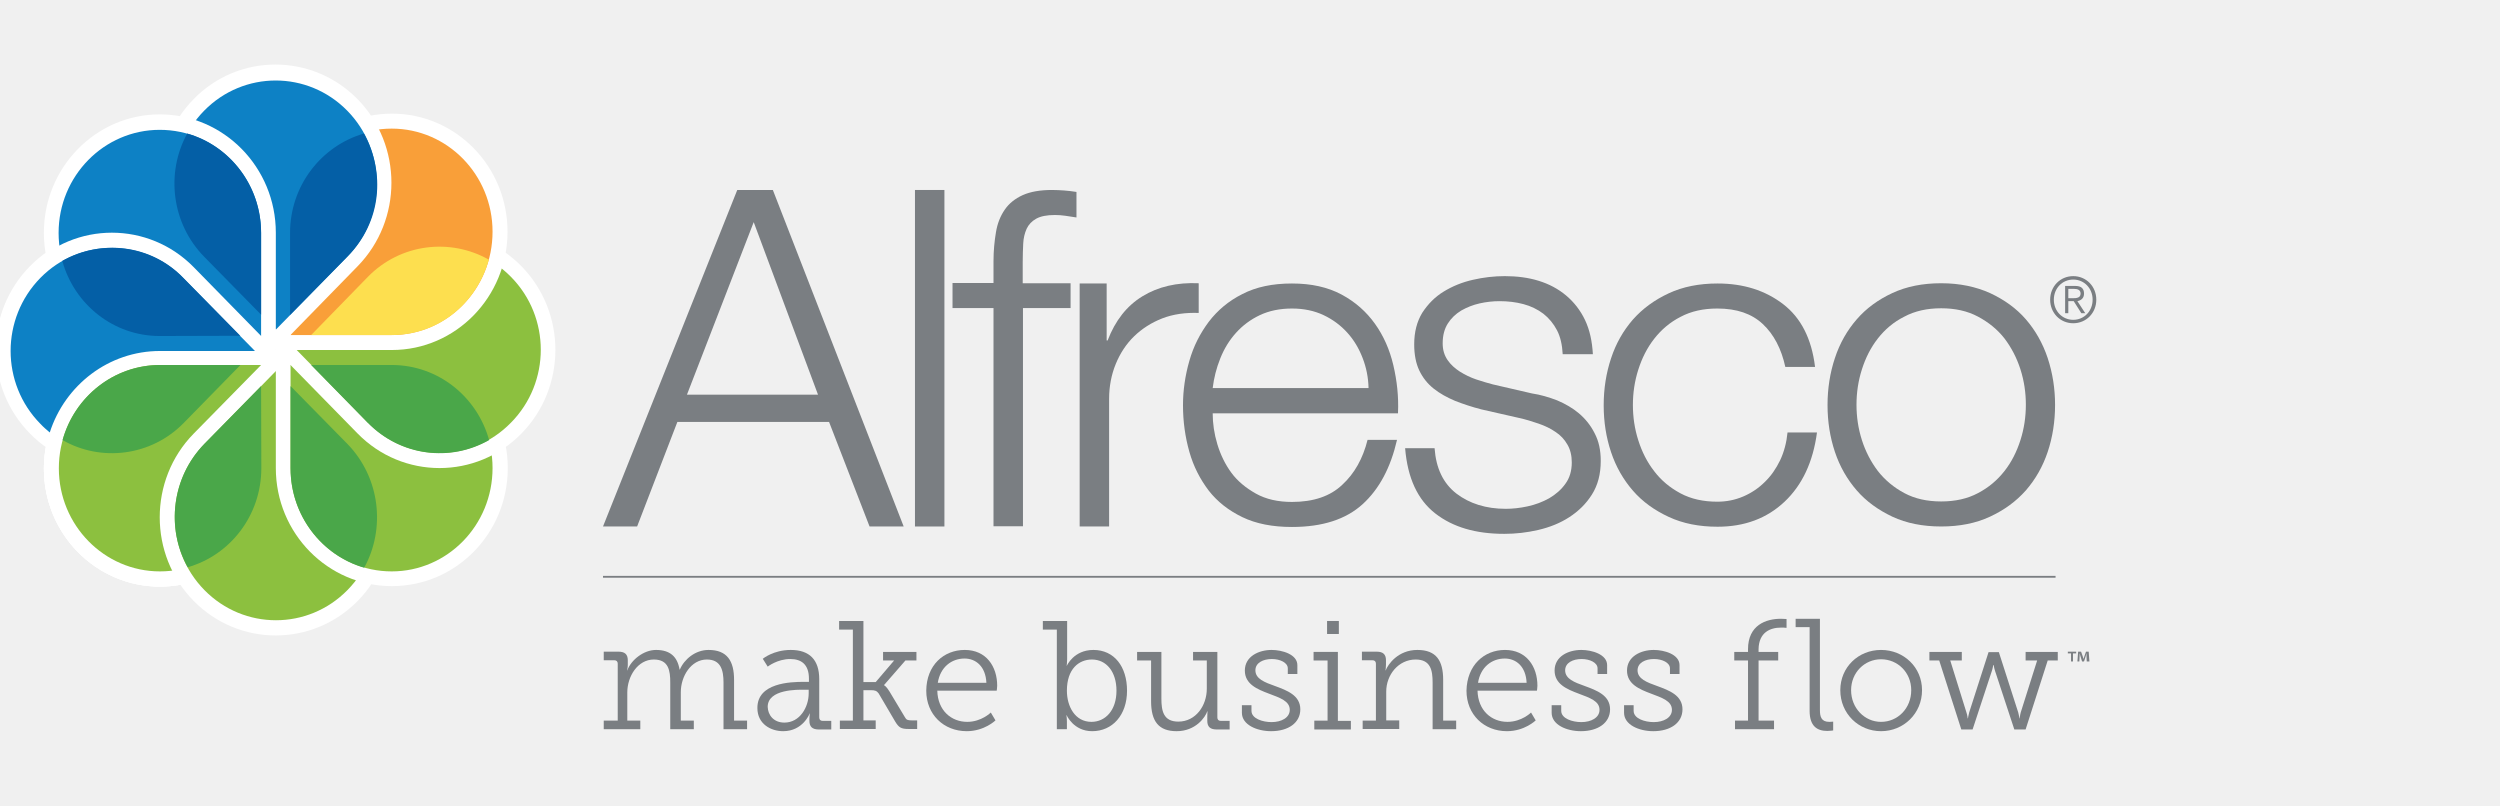
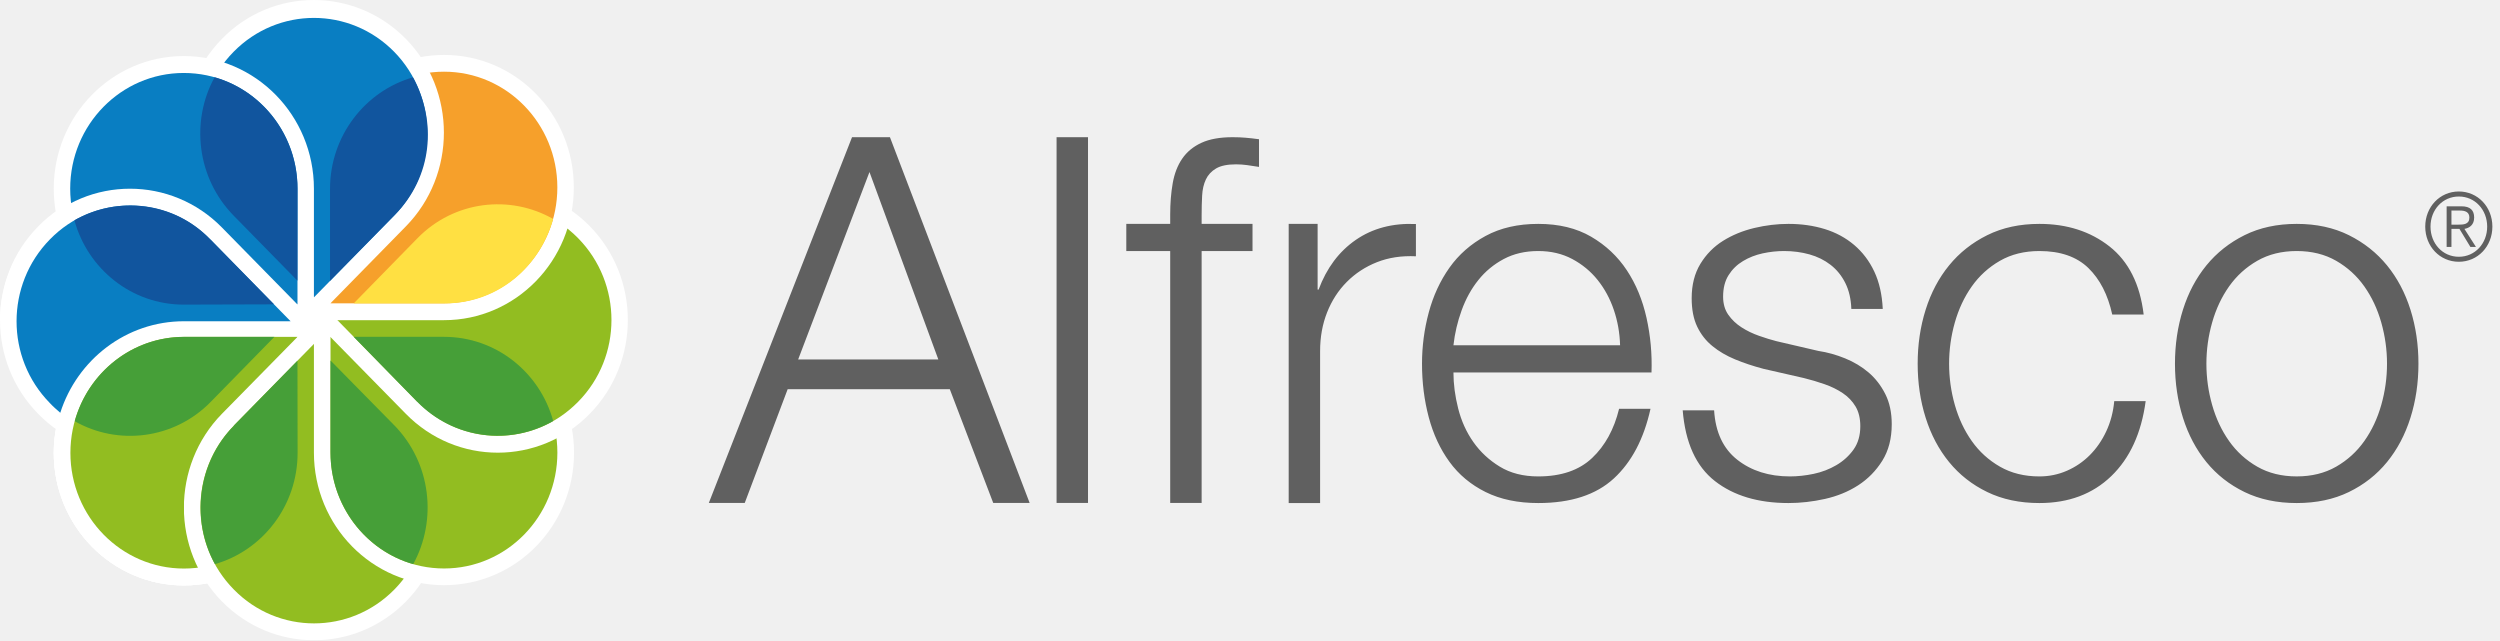
- <svg xmlns="http://www.w3.org/2000/svg" version="1.1" id="Layer_1" x="0px" y="0px" viewBox="80 0 912.8 328.2" style="enable-background:new 0 0 912.8 328.2;" xml:space="preserve" width="180" height="58">
-   <style type="text/css">
- 	.st0{fill:#7A7E82;}
- 	.st1{fill:#FFFFFF;}
- 	.st2{fill:#8CC03F;}
- 	.st3{fill:#F99F39;}
- 	.st4{fill:#0D81C5;}
- 	.st5{fill:#045FA6;}
- 	.st6{fill:#FDDF4F;}
- 	.st7{fill:#4AA749;}
- 	.st8{fill:none;stroke:#7A7E82;stroke-width:0.75;stroke-miterlimit:10;}
- </style>
-   <g>
-     <g>
-       <g>
-         <path class="st0" d="M273.5,293.6h5.3v-23.2c0-0.9-0.5-1.4-1.4-1.4h-4.3v-3.5h6c2.6,0,3.8,1.1,3.8,3.5v1.8c0,1.3-0.3,2.3-0.3,2.3     h0.1c1.6-4.3,6.7-8.3,11.7-8.3c5.7,0,8.7,2.7,9.6,8h0.1c1.8-4.2,6.3-8,11.7-8c7.6,0,10.4,4.5,10.4,12.2v16.6h5.3v3.5h-9.6v-19     c0-5.1-1.1-9.4-6.8-9.4c-6.4,0-10.6,6.8-10.6,13.3v11.6h5.3v3.5h-9.6v-19c0-4.8-0.6-9.4-6.7-9.4c-6.5,0-10.8,6.8-10.8,13.4v11.5     h5.3v3.5h-14.9V293.6z" />
-         <path class="st0" d="M354.6,277.8h2.1v-1.3c0-5.9-3.2-8-7.6-8c-5.3,0-9.2,3.1-9.2,3.1l-2-3.2c0,0,4.3-3.6,11.4-3.6     c7.7,0,11.6,4.1,11.6,11.9v15.6c0,0.9,0.5,1.4,1.4,1.4h3.5v3.5h-5.1c-2.7,0-3.8-1.2-3.8-3.5v-0.6c0-1.5,0.2-2.4,0.2-2.4h-0.1     c0,0-2.7,7.2-10.8,7.2c-5.1,0-10.5-3-10.5-9.4C335.6,278.2,349.2,277.8,354.6,277.8z M346.7,294.4c6.3,0,9.9-6.3,9.9-11.9V281     h-1.8c-2.6,0-14.9-0.3-14.9,7C340,291.3,342.3,294.4,346.7,294.4z" />
-         <path class="st0" d="M369.3,293.6h5.3v-37.1H369V253h9.9v24.9h5l7.5-8.8h-4.5v-3.5h13.6v3.5H396l-8.7,10v0.1     c0.1,0,0.9,0.4,2.2,2.5l6.3,10.5c0.6,1.1,1.1,1.3,2.9,1.3h2.1v3.5h-3.5c-3.1,0-4-0.6-5.5-3.1l-6.7-11.4c-0.8-1.1-1.6-1.3-3.1-1.3     h-3.1v12.3h5v3.5h-14.6V293.6z" />
-         <path class="st0" d="M420.2,264.8c8.7,0,13.2,6.7,13.2,14.6c0,0.8-0.2,2-0.2,2H409c0.2,8.1,5.7,12.7,12.2,12.7     c5.8,0,9.6-3.8,9.6-3.8l1.9,3.2c0,0-4.5,4.4-11.7,4.4c-9.4,0-16.5-6.8-16.5-16.5C404.6,271,411.6,264.8,420.2,264.8z M429,278.2     c-0.3-6.7-4.3-9.9-8.9-9.9c-5.3,0-9.9,3.5-10.9,9.9H429z" />
-         <path class="st0" d="M457.7,256.5H452V253h9.9v15.6c0,1.5-0.2,2.6-0.2,2.6h0.1c0,0,2.8-6.4,10.8-6.4c8.5,0,13.7,6.8,13.7,16.6     c0,10-6,16.5-14.2,16.5c-7.6,0-10.4-6.5-10.4-6.5h-0.1c0,0,0.2,1.1,0.2,2.6v3.1h-4.1V256.5z M471.8,294.1     c5.6,0,10.2-4.6,10.2-12.7c0-7.7-4.1-12.7-10-12.7c-5.3,0-10.2,3.8-10.2,12.7C461.8,287.8,465.1,294.1,471.8,294.1z" />
-         <path class="st0" d="M496.1,269.1h-5.7v-3.5h9.9v19c0,5,0.8,9.4,6.9,9.4c7.1,0,11.6-6.5,11.6-13.4v-11.5h-5.6v-3.5h9.9v26.7     c0,0.9,0.5,1.4,1.4,1.4h3.6v3.5h-5.3c-2.6,0-3.8-1.1-3.8-3.5v-1.6c0-1.3,0.1-2.3,0.1-2.3H519c-0.8,2.4-4.7,8.1-12.5,8.1     c-7.3,0-10.4-4-10.4-12.2V269.1z" />
-         <path class="st0" d="M533.1,287.3h3.9v2.3c0,3.2,4.6,4.6,8.2,4.6c4,0,7.4-1.8,7.4-5c0-3.6-4-4.9-8.5-6.6     c-4.8-1.8-9.8-3.9-9.8-9.4c0-5.8,5.7-8.4,10.9-8.4c4.3,0,10.5,1.8,10.5,6.2v3.6h-3.9v-2.3c0-2.3-3.1-3.8-6.5-3.8     c-3.5,0-6.7,1.5-6.7,4.6c0,3.5,3.8,4.9,8,6.4c4.9,1.8,10.3,3.8,10.3,9.5c0,5.5-4.9,8.9-11.9,8.9c-5.8,0-11.9-2.6-11.9-7.5V287.3z     " />
-         <path class="st0" d="M562.7,293.6h5.3v-24.5h-5.7v-3.5h9.9v28.1h5.3v3.5h-14.9V293.6z M567.8,253h4.8v5.3h-4.8V253z" />
-         <path class="st0" d="M582.4,293.6h5.3v-23.2c0-0.9-0.5-1.4-1.4-1.4h-4.3v-3.5h6c2.6,0,3.8,1.1,3.8,3.5v1.8c0,1.3-0.2,2.3-0.2,2.3     h0.1c0.9-2.4,5-8.3,12.9-8.3c7.8,0,10.5,4.5,10.5,12.2v16.6h5.3v3.5h-9.6v-19c0-5-0.8-9.4-6.9-9.4c-7,0-12,6.2-12,13.1v11.7h5.3     v3.5h-14.9V293.6z" />
-         <path class="st0" d="M640.3,264.8c8.7,0,13.2,6.7,13.2,14.6c0,0.8-0.2,2-0.2,2h-24.2c0.2,8.1,5.7,12.7,12.2,12.7     c5.8,0,9.6-3.8,9.6-3.8l1.9,3.2c0,0-4.5,4.4-11.7,4.4c-9.4,0-16.5-6.8-16.5-16.5C624.8,271,631.8,264.8,640.3,264.8z      M649.1,278.2c-0.3-6.7-4.3-9.9-8.9-9.9c-5.3,0-9.9,3.5-10.9,9.9H649.1z" />
-         <path class="st0" d="M659.3,287.3h3.9v2.3c0,3.2,4.6,4.6,8.2,4.6c4,0,7.4-1.8,7.4-5c0-3.6-4-4.9-8.5-6.6     c-4.8-1.8-9.8-3.9-9.8-9.4c0-5.8,5.6-8.4,10.9-8.4c4.3,0,10.5,1.8,10.5,6.2v3.6H678v-2.3c0-2.3-3.1-3.8-6.5-3.8     c-3.5,0-6.7,1.5-6.7,4.6c0,3.5,3.8,4.9,8,6.4c4.9,1.8,10.3,3.8,10.3,9.5c0,5.5-4.9,8.9-11.9,8.9c-5.8,0-11.9-2.6-11.9-7.5V287.3z     " />
-         <path class="st0" d="M688.8,287.3h3.9v2.3c0,3.2,4.6,4.6,8.2,4.6c4,0,7.4-1.8,7.4-5c0-3.6-4-4.9-8.5-6.6     c-4.8-1.8-9.8-3.9-9.8-9.4c0-5.8,5.7-8.4,10.9-8.4c4.3,0,10.5,1.8,10.5,6.2v3.6h-3.9v-2.3c0-2.3-3.1-3.8-6.5-3.8     c-3.5,0-6.7,1.5-6.7,4.6c0,3.5,3.8,4.9,8,6.4c4.9,1.8,10.3,3.8,10.3,9.5c0,5.5-4.9,8.9-11.9,8.9c-5.8,0-11.9-2.6-11.9-7.5V287.3z     " />
-         <path class="st0" d="M793.5,264.8c9.2,0,16.7,7,16.7,16.4c0,9.5-7.5,16.7-16.7,16.7c-9.2,0-16.6-7.2-16.6-16.7     C776.9,271.8,784.3,264.8,793.5,264.8z M793.5,294.1c6.8,0,12.3-5.5,12.3-12.9c0-7.2-5.5-12.6-12.3-12.6     c-6.7,0-12.2,5.4-12.2,12.6C781.3,288.5,786.8,294.1,793.5,294.1z" />
-         <path class="st0" d="M813.3,265.6h13.1v3.5h-4.7l6.6,21.2c0.4,1.1,0.5,2.4,0.5,2.4h0.1c0,0,0.2-1.3,0.5-2.4l7.9-24.6h4.2     l7.9,24.6c0.3,1.1,0.5,2.4,0.5,2.4h0.1c0,0,0.1-1.3,0.4-2.4l6.7-21.2h-4.7v-3.5h13.1v3.5h-4.1l-9,28.1h-4.6l-7.8-23.7     c-0.4-1.1-0.6-2.5-0.6-2.5h-0.2c0,0-0.2,1.4-0.6,2.5l-7.8,23.7h-4.6l-9-28.1h-4V265.6z" />
-         <path class="st0" d="M752.7,255.7c0.9,0,1.7,0,2.3,0.1v-3.6c-0.7,0-1.5-0.1-2.3-0.1c-6.1,0-13.4,2.6-13.4,12.4v1.1h-5.6v3.5h5.6     v24.5H734v3.5h15.9v-3.5h-6.3v-24.5h8v-3.5h-8v-1.1C743.7,257.6,748.4,255.7,752.7,255.7z" />
-         <path class="st0" d="M772.4,294.1c-3.3,0-3.8-2.2-3.8-4.8v-31h0v-2.3h0v-0.5h0v-3.4h-9.9v3.4h5.7v2.8v1.4v29.9     c0,6.2,3,8.2,7.2,8.2c1.2,0,2.4-0.2,2.4-0.2V294C773.9,294,773.2,294.1,772.4,294.1z" />
-       </g>
-       <g>
-         <path class="st0" d="M873,265.5v0.7h-1.3v3.3h-0.8v-3.3h-1.3v-0.7H873z M877.3,269.5l-0.1-2.3c0-0.3,0-0.7,0-1.1h0     c-0.1,0.4-0.2,0.8-0.3,1.2l-0.7,2.2h-0.8l-0.7-2.3c-0.1-0.3-0.2-0.8-0.3-1.1h0c0,0.4,0,0.7,0,1.1l-0.1,2.3h-0.8l0.3-4h1.2l0.7,2     c0.1,0.3,0.2,0.6,0.3,1h0c0.1-0.4,0.2-0.7,0.3-1l0.7-2h1.1l0.3,4H877.3z" />
-       </g>
-     </g>
-     <g>
-       <g>
-         <path class="st0" d="M272.8,214.5h13.9l16.4-42.6h61.8l16.5,42.6h13.9L342,77.4h-14.5L272.8,214.5L272.8,214.5z M334.2,90.5     l26.2,70.3H307L334.2,90.5L334.2,90.5z" />
-         <polygon class="st0" points="399.9,214.5 411.9,214.5 411.9,77.4 399.9,77.4 399.9,214.5    " />
-         <path class="st0" d="M463.2,115.4h-19.4v-8.6c0-2.7,0.1-5.2,0.2-7.5c0.1-2.3,0.6-4.3,1.4-6.1c0.8-1.7,2.1-3.1,3.9-4.1     c1.8-1,4.3-1.5,7.6-1.5c1.4,0,2.8,0.1,4.2,0.3c1.4,0.2,2.9,0.4,4.6,0.7V78.2c-1.9-0.3-3.6-0.5-5.1-0.6c-1.5-0.1-3.2-0.2-4.9-0.2     c-4.8,0-8.8,0.7-11.9,2.1c-3.1,1.4-5.6,3.4-7.3,5.9c-1.8,2.6-3,5.6-3.6,9.2c-0.6,3.6-1,7.5-1,11.7v9h-16.7v10.2h16.7v88.9h12     v-88.9h19.4V115.4L463.2,115.4z" />
-         <path class="st0" d="M467,214.5h12v-52c0-5,0.9-9.8,2.7-14.2c1.8-4.4,4.3-8.2,7.5-11.3c3.2-3.1,7.1-5.6,11.5-7.3     c4.4-1.7,9.4-2.4,14.8-2.2v-12.1c-8.9-0.4-16.5,1.4-22.9,5.3c-6.4,3.9-11.1,9.9-14.2,18H478v-23.2h-11V214.5L467,214.5z" />
-         <path class="st0" d="M596.7,168.2c0.3-6.5-0.4-13-1.9-19.4c-1.5-6.4-4-12-7.5-16.9c-3.5-4.9-8-8.9-13.6-11.9     c-5.6-3-12.3-4.5-20.2-4.5c-7.9,0-14.6,1.4-20.2,4.3c-5.6,2.8-10.1,6.6-13.7,11.3c-3.5,4.7-6.2,9.9-7.9,15.9     c-1.7,5.9-2.6,12-2.6,18.1c0,6.7,0.9,13,2.6,19c1.7,6,4.4,11.2,7.9,15.8c3.5,4.5,8.1,8.1,13.7,10.8c5.6,2.7,12.3,4,20.2,4     c12.4,0,22-3.1,28.8-9.3c6.8-6.2,11.4-14.9,14-26.2h-12c-1.9,7.6-5.3,13.7-10.3,18.3c-4.9,4.7-11.8,7-20.5,7     c-5.7,0-10.6-1.1-14.7-3.4c-4.1-2.3-7.5-5.1-10-8.5c-2.5-3.4-4.4-7.3-5.7-11.6c-1.3-4.3-1.9-8.5-1.9-12.6H596.7L596.7,168.2z      M521.2,158.1c0.5-4.1,1.5-8.1,3.1-12.1c1.6-4,3.7-7.4,6.4-10.4c2.7-3,5.9-5.4,9.7-7.2c3.8-1.8,8.2-2.7,13.1-2.7     c4.8,0,9.1,0.9,12.9,2.7c3.8,1.8,7,4.2,9.7,7.2c2.7,3,4.7,6.4,6.2,10.3c1.5,3.9,2.3,7.9,2.4,12.2H521.2L521.2,158.1z" />
-         <path class="st0" d="M676.1,144.4c-0.3-5.4-1.3-10-3.2-14c-1.9-4-4.5-7.3-7.7-10c-3.2-2.7-7-4.7-11.2-6     c-4.2-1.3-8.8-1.9-13.8-1.9c-4.3,0-8.7,0.5-13,1.5c-4.4,1-8.3,2.6-11.9,4.8c-3.6,2.2-6.4,5.1-8.7,8.6c-2.2,3.6-3.3,7.9-3.3,12.9     c0,4.2,0.7,7.8,2.1,10.7c1.4,2.9,3.3,5.3,5.8,7.3c2.5,2,5.4,3.6,8.7,5c3.3,1.3,6.9,2.5,10.8,3.5l15.4,3.5     c2.7,0.6,5.3,1.4,7.9,2.3c2.6,0.9,4.9,2,6.9,3.4c2,1.3,3.6,3,4.8,5.1c1.2,2,1.8,4.5,1.8,7.3c0,3.5-0.9,6.4-2.6,8.7     c-1.7,2.4-3.9,4.3-6.6,5.9c-2.7,1.5-5.6,2.6-8.8,3.3c-3.2,0.7-6.2,1-8.9,1c-8,0-14.7-2.1-20.1-6.2c-5.4-4.2-8.3-10.3-8.9-18.5     h-12c1,12.2,5.1,21,12.3,26.6c7.2,5.6,16.5,8.3,28.1,8.3c4.6,0,9.2-0.5,13.9-1.6c4.7-1.1,8.9-2.8,12.6-5.2     c3.7-2.4,6.8-5.4,9.2-9.2c2.4-3.8,3.6-8.3,3.6-13.7c0-4.4-0.8-8.1-2.5-11.3c-1.6-3.2-3.8-5.9-6.4-8.1c-2.6-2.2-5.6-3.9-8.9-5.3     c-3.4-1.3-6.8-2.3-10.2-2.8l-16-3.7c-2-0.5-4.2-1.2-6.7-2c-2.4-0.8-4.6-1.9-6.7-3.2c-2-1.3-3.7-2.8-5-4.7c-1.3-1.9-2-4.1-2-6.8     c0-3.2,0.7-5.9,2.1-8.1c1.4-2.2,3.2-3.9,5.5-5.3c2.3-1.3,4.8-2.3,7.5-2.9c2.7-0.6,5.4-0.9,8.1-0.9c3.4,0,6.7,0.4,9.7,1.2     c3,0.8,5.7,2.1,8.1,3.9c2.3,1.8,4.2,4.1,5.6,6.8c1.4,2.7,2.1,6,2.3,9.7H676.1L676.1,144.4z" />
-         <path class="st0" d="M766.6,149.4c-1.4-11.4-5.7-19.9-13-25.5c-7.3-5.6-16.2-8.4-26.7-8.4c-7.5,0-14.1,1.3-19.9,4     c-5.8,2.7-10.6,6.2-14.6,10.7c-3.9,4.5-6.9,9.7-8.9,15.8c-2,6-3,12.4-3,19.1c0,6.8,1,13.1,3,19.1c2,6,5,11.2,8.9,15.7     c3.9,4.5,8.8,8,14.6,10.7c5.8,2.7,12.4,4,19.9,4c11,0,20.1-3.4,27.3-10.2c7.2-6.8,11.6-16.2,13.2-28.2h-12     c-0.4,4.1-1.4,7.9-3,11.3c-1.7,3.5-3.7,6.4-6.3,8.9c-2.5,2.5-5.5,4.5-8.8,5.9c-3.3,1.4-6.8,2.1-10.5,2.1c-5.7,0-10.7-1.1-15-3.4     c-4.3-2.3-7.9-5.3-10.7-9c-2.9-3.7-5-7.9-6.5-12.6c-1.5-4.7-2.2-9.5-2.2-14.4c0-4.9,0.7-9.7,2.2-14.4c1.5-4.7,3.6-8.9,6.5-12.6     c2.9-3.7,6.4-6.7,10.7-8.9c4.3-2.3,9.3-3.4,15-3.4c7.9,0,14,2.1,18.5,6.3c4.5,4.2,7.6,10.1,9.2,17.5H766.6L766.6,149.4z" />
-         <path class="st0" d="M818,115.4c-7.5,0-14.1,1.3-19.9,4c-5.8,2.7-10.6,6.2-14.5,10.7c-3.9,4.5-6.9,9.7-8.9,15.8     c-2,6-3,12.4-3,19.1c0,6.8,1,13.1,3,19.1c2,6,5,11.2,8.9,15.7c3.9,4.5,8.8,8,14.5,10.7c5.8,2.7,12.4,4,19.9,4     c7.5,0,14.1-1.3,19.9-4c5.8-2.7,10.6-6.2,14.6-10.7c3.9-4.5,6.9-9.7,8.9-15.7c2-6,3-12.4,3-19.1c0-6.7-1-13-3-19.1     c-2-6-5-11.3-8.9-15.8c-3.9-4.5-8.8-8-14.6-10.7C832.1,116.8,825.5,115.4,818,115.4L818,115.4z M818,125.6c5.7,0,10.7,1.1,15,3.4     c4.3,2.3,7.9,5.2,10.8,8.9c2.8,3.7,5,7.9,6.5,12.6c1.5,4.7,2.2,9.5,2.2,14.4c0,4.9-0.7,9.7-2.2,14.4c-1.5,4.7-3.6,8.9-6.5,12.6     c-2.9,3.7-6.4,6.7-10.8,9c-4.3,2.3-9.3,3.4-15,3.4c-5.7,0-10.7-1.1-15-3.4c-4.3-2.3-7.9-5.3-10.8-9c-2.8-3.7-5-7.9-6.5-12.6     c-1.5-4.7-2.2-9.5-2.2-14.4c0-4.9,0.7-9.7,2.2-14.4c1.5-4.7,3.6-8.9,6.5-12.6c2.9-3.7,6.4-6.7,10.8-8.9     C807.3,126.7,812.3,125.6,818,125.6L818,125.6z" />
-         <g>
-           <path class="st0" d="M881.2,122.1c0,5.4-4.1,9.6-9.4,9.6c-5.3,0-9.4-4.2-9.4-9.6c0-5.4,4.1-9.6,9.4-9.6      C877.1,112.5,881.2,116.7,881.2,122.1z M863.9,122.1c0,4.6,3.4,8.2,7.9,8.2c4.5,0,7.9-3.6,7.9-8.2c0-4.6-3.4-8.2-7.9-8.2      C867.3,113.9,863.9,117.5,863.9,122.1z M869.8,127.6h-1.3v-11.1h4.2c2.4,0,3.5,1.1,3.5,3.1c0,2-1.3,2.8-2.7,3.1l3.2,4.9h-1.6      l-3.1-4.9h-2.2V127.6z M871.5,121.5c1.6,0,3.3-0.1,3.3-1.9c0-1.5-1.3-1.9-2.6-1.9h-2.4v3.8H871.5z" />
-         </g>
-         <g>
-           <g>
-             <path class="st1" d="M139.5,142.6l-32.2-32.8l-1.2-1.2c-18.4-18.9-48.5-18.9-66.8-0.1c-18.5,18.8-18.5,49.3,0,68.1       c18.3,18.8,48.3,18.8,66.7,0L139.5,142.6z" />
+ <svg xmlns="http://www.w3.org/2000/svg" xmlns:xlink="http://www.w3.org/1999/xlink" width="164px" height="42px" viewBox="0 0 164 42" version="1.1">
+   <defs>
+     <polygon id="path-1" points="0.063 21 17.129 21 17.129 0.003 0.063 0.003" />
+   </defs>
+   <g id="1.-🎨-Styles-/-Atoms-/-Molecules-/-Compounds" stroke="none" stroke-width="1" fill="none" fill-rule="evenodd">
+     <g id="08.5-Various-(Light)" transform="translate(-90, -430)">
+       <g id="Group" transform="translate(81, 371)">
+         <g id="5.-Branding/Logo/Alfresco" transform="translate(9, 59)">
+           <path d="M150.664,14.687 C151.951,14.687 153.091,14.934 154.084,15.426 C155.076,15.92 155.911,16.581 156.588,17.409 C157.264,18.238 157.776,19.207 158.126,20.316 C158.475,21.425 158.65,22.606 158.65,23.86 C158.65,25.115 158.475,26.296 158.126,27.405 C157.776,28.514 157.264,29.483 156.588,30.312 C155.911,31.141 155.076,31.796 154.084,32.278 C153.091,32.759 151.951,33 150.664,33 C149.376,33 148.236,32.759 147.244,32.278 C146.251,31.796 145.416,31.141 144.74,30.312 C144.064,29.483 143.551,28.514 143.202,27.405 C142.853,26.296 142.678,25.115 142.678,23.86 C142.678,22.606 142.853,21.425 143.202,20.316 C143.551,19.207 144.064,18.238 144.74,17.409 C145.416,16.581 146.251,15.92 147.244,15.426 C148.236,14.934 149.376,14.687 150.664,14.687 Z M86.436,14.687 L86.436,18.996 L86.501,18.996 C87.025,17.585 87.838,16.499 88.94,15.737 C90.041,14.976 91.356,14.628 92.884,14.696 L92.884,16.812 C91.945,16.768 91.094,16.896 90.331,17.198 C89.567,17.501 88.907,17.933 88.351,18.493 C87.794,19.053 87.363,19.719 87.058,20.491 C86.752,21.265 86.599,22.11 86.599,23.028 L86.599,33 L84.538,33 L84.538,14.687 L86.436,14.687 Z M100.91,14.687 C102.262,14.687 103.419,14.968 104.379,15.528 C105.339,16.088 106.119,16.821 106.719,17.728 C107.319,18.635 107.75,19.677 108.012,20.853 C108.273,22.029 108.382,23.222 108.339,24.432 L95.346,24.432 C95.346,25.193 95.449,25.983 95.657,26.8 C95.864,27.618 96.197,28.352 96.655,29.002 C97.113,29.652 97.691,30.189 98.39,30.614 C99.088,31.04 99.928,31.253 100.91,31.253 C102.415,31.253 103.594,30.849 104.444,30.043 C105.295,29.237 105.885,28.162 106.212,26.818 L108.273,26.818 C107.837,28.789 107.035,30.312 105.868,31.387 C104.701,32.462 103.048,33 100.91,33 C99.579,33 98.427,32.759 97.457,32.278 C96.486,31.796 95.695,31.135 95.084,30.295 C94.473,29.455 94.021,28.481 93.726,27.372 C93.431,26.263 93.284,25.093 93.284,23.86 C93.284,22.718 93.431,21.598 93.726,20.5 C94.021,19.403 94.473,18.423 95.084,17.56 C95.695,16.698 96.486,16.003 97.457,15.477 C98.427,14.951 99.579,14.687 100.91,14.687 Z M117.323,14.687 C118.174,14.687 118.964,14.8 119.696,15.024 C120.426,15.248 121.071,15.595 121.627,16.065 C122.183,16.536 122.625,17.118 122.952,17.812 C123.279,18.507 123.464,19.324 123.509,20.265 L121.447,20.265 C121.425,19.616 121.294,19.05 121.054,18.568 C120.814,18.087 120.492,17.689 120.089,17.375 C119.685,17.062 119.221,16.833 118.698,16.687 C118.174,16.541 117.618,16.468 117.029,16.468 C116.57,16.468 116.106,16.519 115.637,16.619 C115.168,16.72 114.738,16.888 114.345,17.124 C113.952,17.359 113.635,17.667 113.396,18.048 C113.155,18.429 113.036,18.899 113.036,19.459 C113.036,19.929 113.15,20.327 113.379,20.652 C113.608,20.976 113.897,21.251 114.247,21.475 C114.595,21.699 114.977,21.884 115.392,22.029 C115.806,22.175 116.188,22.293 116.537,22.382 L119.286,23.021 C119.876,23.11 120.459,23.273 121.037,23.508 C121.615,23.743 122.128,24.051 122.576,24.432 C123.023,24.813 123.388,25.283 123.672,25.843 C123.956,26.403 124.098,27.064 124.098,27.825 C124.098,28.766 123.89,29.567 123.476,30.228 C123.061,30.889 122.532,31.426 121.888,31.841 C121.245,32.255 120.519,32.551 119.712,32.731 C118.905,32.91 118.109,33 117.323,33 C115.337,33 113.728,32.519 112.495,31.555 C111.262,30.592 110.559,29.046 110.385,26.918 L112.446,26.918 C112.534,28.352 113.041,29.433 113.968,30.161 C114.895,30.889 116.047,31.253 117.421,31.253 C117.923,31.253 118.441,31.197 118.976,31.085 C119.51,30.973 120.007,30.782 120.465,30.514 C120.923,30.245 121.299,29.903 121.594,29.489 C121.888,29.075 122.036,28.565 122.036,27.96 C122.036,27.445 121.932,27.014 121.725,26.666 C121.517,26.319 121.239,26.028 120.89,25.793 C120.541,25.557 120.143,25.361 119.696,25.205 C119.248,25.048 118.796,24.914 118.337,24.801 L115.687,24.196 C115.01,24.017 114.388,23.81 113.821,23.575 C113.253,23.34 112.757,23.049 112.332,22.701 C111.907,22.354 111.574,21.928 111.334,21.424 C111.093,20.92 110.974,20.299 110.974,19.559 C110.974,18.686 111.164,17.936 111.546,17.308 C111.928,16.682 112.424,16.177 113.036,15.796 C113.646,15.416 114.328,15.136 115.081,14.956 C115.834,14.777 116.581,14.687 117.323,14.687 Z M133.785,14.687 C135.595,14.687 137.128,15.181 138.383,16.166 C139.637,17.152 140.385,18.641 140.625,20.635 L138.563,20.635 C138.279,19.336 137.755,18.317 136.992,17.577 C136.228,16.838 135.159,16.468 133.785,16.468 C132.803,16.468 131.94,16.682 131.199,17.107 C130.457,17.532 129.841,18.093 129.35,18.787 C128.859,19.481 128.488,20.271 128.237,21.156 C127.986,22.041 127.861,22.942 127.861,23.86 C127.861,24.779 127.986,25.681 128.237,26.565 C128.488,27.45 128.859,28.24 129.35,28.934 C129.841,29.629 130.457,30.189 131.199,30.614 C131.94,31.04 132.803,31.253 133.785,31.253 C134.417,31.253 135.017,31.13 135.585,30.883 C136.151,30.637 136.653,30.295 137.09,29.858 C137.526,29.421 137.886,28.901 138.17,28.296 C138.453,27.691 138.628,27.03 138.694,26.314 L140.756,26.314 C140.472,28.419 139.719,30.06 138.497,31.236 C137.275,32.412 135.704,33 133.785,33 C132.497,33 131.357,32.759 130.364,32.277 C129.371,31.796 128.537,31.141 127.861,30.312 C127.184,29.483 126.671,28.514 126.323,27.405 C125.973,26.296 125.799,25.115 125.799,23.86 C125.799,22.606 125.973,21.424 126.323,20.315 C126.671,19.207 127.184,18.238 127.861,17.409 C128.537,16.58 129.371,15.92 130.364,15.427 C131.357,14.934 132.497,14.687 133.785,14.687 Z M58.38,9 L67.544,32.991 L65.155,32.991 L62.307,25.532 L51.671,25.532 L48.856,32.991 L46.5,32.991 L55.893,9 L58.38,9 Z M71.373,9 L71.373,32.991 L69.311,32.991 L69.311,9 L71.373,9 Z M80.856,9 C81.161,9 81.445,9.012 81.707,9.034 C81.969,9.056 82.264,9.09 82.591,9.134 L82.591,10.949 C82.307,10.904 82.045,10.865 81.806,10.831 C81.565,10.798 81.325,10.781 81.085,10.781 C80.518,10.781 80.082,10.871 79.776,11.05 C79.47,11.229 79.247,11.47 79.105,11.773 C78.963,12.075 78.881,12.428 78.86,12.831 C78.838,13.234 78.827,13.671 78.827,14.141 L78.827,14.687 L82.165,14.687 L82.165,16.468 L78.827,16.468 L78.827,32.991 L76.765,32.991 L76.765,16.468 L73.885,16.468 L73.885,14.687 L76.765,14.687 L76.765,14.074 C76.765,13.335 76.819,12.652 76.929,12.024 C77.038,11.398 77.245,10.86 77.551,10.412 C77.856,9.964 78.276,9.617 78.81,9.37 C79.345,9.123 80.027,9 80.856,9 Z M150.664,16.468 C149.682,16.468 148.82,16.681 148.079,17.107 C147.336,17.533 146.72,18.093 146.229,18.786 C145.738,19.482 145.367,20.271 145.117,21.156 C144.865,22.041 144.74,22.942 144.74,23.86 C144.74,24.779 144.865,25.681 145.117,26.565 C145.367,27.45 145.738,28.24 146.229,28.934 C146.72,29.629 147.336,30.189 148.079,30.615 C148.82,31.04 149.682,31.252 150.664,31.252 C151.646,31.252 152.507,31.04 153.25,30.615 C153.991,30.189 154.608,29.629 155.098,28.934 C155.589,28.24 155.96,27.45 156.211,26.565 C156.462,25.681 156.588,24.779 156.588,23.86 C156.588,22.942 156.462,22.041 156.211,21.156 C155.96,20.271 155.589,19.482 155.098,18.786 C154.608,18.093 153.991,17.533 153.25,17.107 C152.507,16.681 151.646,16.468 150.664,16.468 Z M57.038,11.285 L52.358,23.583 L61.555,23.583 L57.038,11.285 Z M100.91,16.468 C100.059,16.468 99.306,16.642 98.651,16.989 C97.997,17.337 97.44,17.795 96.983,18.367 C96.524,18.938 96.159,19.599 95.886,20.349 C95.613,21.1 95.433,21.867 95.346,22.651 L106.277,22.651 C106.255,21.844 106.119,21.072 105.868,20.332 C105.617,19.593 105.263,18.938 104.805,18.367 C104.346,17.795 103.79,17.337 103.135,16.989 C102.481,16.642 101.739,16.468 100.91,16.468 Z M161.299,12.561 C162.543,12.561 163.5,13.573 163.5,14.866 C163.5,16.162 162.543,17.172 161.299,17.172 C160.055,17.172 159.096,16.162 159.096,14.866 C159.096,13.573 160.055,12.561 161.299,12.561 Z M161.299,12.891 C160.232,12.891 159.441,13.765 159.441,14.866 C159.441,15.969 160.232,16.844 161.299,16.844 C162.365,16.844 163.159,15.969 163.159,14.866 C163.159,13.765 162.365,12.891 161.299,12.891 Z M161.475,13.534 C162.05,13.534 162.305,13.794 162.305,14.271 C162.305,14.744 162.008,14.954 161.666,15.015 L162.422,16.199 L162.058,16.199 L161.339,15.015 L160.815,15.015 L160.815,16.199 L160.499,16.199 L160.499,13.534 L161.475,13.534 Z M161.387,13.813 L160.815,13.813 L160.815,14.738 L161.227,14.738 C161.613,14.738 161.991,14.725 161.991,14.271 C161.991,13.9 161.694,13.813 161.387,13.813 Z" id="logo-typeface" fill="#000000" opacity="0.6" />
+           <g id="5.-Branding/Logo/Logo-petals" stroke-width="1">
+             <g id="Group-72">
+               <path d="M20.593,21.011 L14.786,15.081 L14.574,14.865 C11.245,11.459 5.82,11.459 2.506,14.852 C-0.834,18.243 -0.834,23.757 2.506,27.15 C5.82,30.554 11.23,30.554 14.559,27.15 L20.593,21.011 Z" id="Fill-17" fill="#FFFFFF" />
+               <path d="M20.593,21.003 L20.593,29.377 L20.605,29.686 C20.605,34.488 16.78,38.404 12.066,38.404 C7.351,38.404 3.526,34.512 3.526,29.71 C3.526,24.903 7.365,21.003 12.066,21.003 L20.593,21.003 Z" id="Fill-19" fill="#FFFFFF" />
+               <path d="M20.593,21.003 L20.593,29.377 L20.605,29.686 C20.605,34.488 16.78,38.404 12.066,38.404 C7.351,38.404 3.526,34.512 3.526,29.71 C3.526,24.903 7.365,21.003 12.066,21.003 L20.593,21.003 Z" id="Fill-21" fill="#FFFFFF" />
+               <path d="M20.593,21.003 L20.593,29.377 L20.605,29.686 C20.605,34.488 16.78,38.404 12.066,38.404 C7.351,38.404 3.526,34.512 3.526,29.71 C3.526,29.175 3.583,28.656 3.671,28.158 C6.997,30.519 11.6,30.184 14.559,27.154 L20.593,21.01 L20.593,21.003 Z" id="Fill-23" fill="#FFFFFF" />
+               <path d="M12.066,22.1 C7.958,22.1 4.619,25.507 4.619,29.71 C4.619,33.898 7.958,37.297 12.066,37.297 C16.188,37.297 19.517,33.898 19.517,29.71 L19.517,29.38 L19.517,22.1 L12.083,22.1 L12.066,22.1 Z" id="Fill-25" fill="#92BD21" />
+               <g id="Group-29" transform="translate(12, 21)">
+                 <mask id="mask-2" fill="white">
+                   <use xlink:href="#path-1" />
+                 </mask>
+                 <g id="Clip-28" />
+                 <path d="M8.594,0.003 L14.397,5.922 L14.636,6.138 C17.952,9.54 17.967,15.061 14.636,18.454 C11.296,21.849 5.899,21.849 2.559,18.454 C-0.769,15.061 -0.769,9.546 2.559,6.145 L8.594,0.003 Z" id="Fill-27" fill="#FFFFFF" mask="url(#mask-2)" />
+               </g>
+               <path d="M15.337,27.926 C12.421,30.892 12.421,35.711 15.337,38.669 C18.238,41.636 22.959,41.636 25.873,38.669 C28.776,35.711 28.776,30.892 25.873,27.926 L25.63,27.704 L20.593,22.561 L15.337,27.916 L15.337,27.926 Z" id="Fill-30" fill="#92BD21" />
+               <path d="M20.593,21.003 L28.818,21.003 L29.116,20.988 C33.834,20.988 37.657,24.886 37.657,29.694 C37.657,34.504 33.846,38.388 29.131,38.388 C24.416,38.388 20.593,34.498 20.593,29.694 L20.593,21.003 Z" id="Fill-32" fill="#FFFFFF" />
+               <path d="M21.682,29.694 C21.682,33.891 25.009,37.292 29.131,37.292 C33.235,37.292 36.564,33.891 36.564,29.694 C36.564,25.491 33.235,22.101 29.131,22.101 L28.819,22.101 L21.682,22.101 L21.682,29.675 L21.682,29.694 Z" id="Fill-34" fill="#92BD21" />
+               <path d="M20.593,21.003 L26.397,15.075 L26.622,14.853 C29.952,11.46 35.359,11.445 38.688,14.836 C42.018,18.238 42.018,23.745 38.688,27.145 C35.359,30.546 29.952,30.546 26.622,27.145 L20.593,21.003 Z" id="Fill-36" fill="#FFFFFF" />
+               <path d="M27.401,26.359 C30.291,29.333 35.007,29.333 37.923,26.359 C40.841,23.398 40.841,18.592 37.923,15.623 C35.007,12.658 30.291,12.658 27.401,15.623 L27.162,15.854 L22.134,21.002 L27.374,26.353 L27.401,26.359 Z" id="Fill-38" fill="#92BD21" />
+               <path d="M20.593,21.003 L20.593,12.621 L20.593,12.309 C20.593,7.51 24.401,3.604 29.131,3.604 C33.834,3.604 37.642,7.485 37.642,12.295 C37.642,17.103 33.834,21.003 29.131,21.003 L20.593,21.003 Z" id="Fill-40" fill="#FFFFFF" />
+               <path d="M29.131,19.898 C33.235,19.898 36.562,16.497 36.562,12.296 C36.562,8.111 33.235,4.703 29.131,4.703 C25.009,4.703 21.667,8.111 21.667,12.296 L21.682,12.621 L21.682,19.898 L29.088,19.898 L29.131,19.898 Z" id="Fill-42" fill="#F6A02B" />
+               <path d="M20.593,21.003 L14.786,15.075 L14.559,14.866 C11.23,11.46 11.23,5.941 14.559,2.55 C17.872,-0.849 23.283,-0.849 26.622,2.55 C29.952,5.941 29.952,11.46 26.622,14.853 L20.593,21.003 Z" id="Fill-44" fill="#FFFFFF" />
+               <path d="M25.858,14.144 C28.759,11.177 28.759,6.362 25.858,3.398 C22.944,0.434 18.24,0.434 15.324,3.398 C12.406,6.362 12.406,11.177 15.324,14.144 L15.537,14.372 L20.593,19.507 L25.842,14.158 L25.858,14.144 Z" id="Fill-46" fill="#097EC2" />
+               <path d="M20.593,21.074 L12.377,21.074 L12.066,21.083 C7.365,21.083 3.526,17.183 3.526,12.377 C3.526,7.575 7.351,3.677 12.051,3.677 C16.767,3.677 20.593,7.575 20.593,12.38 L20.593,21.074 Z" id="Fill-48" fill="#FFFFFF" />
+               <path d="M19.515,12.38 C19.515,8.183 16.188,4.787 12.052,4.787 C7.947,4.787 4.605,8.183 4.605,12.374 C4.605,16.569 7.947,19.977 12.052,19.977 L12.376,19.968 L19.515,19.968 L19.515,12.396 L19.515,12.38 Z" id="Fill-50" fill="#097EC2" />
+               <path d="M20.593,21.074 L0,21.083 C0,18.858 0.821,16.628 2.506,14.924 C5.82,11.531 11.23,11.531 14.559,14.924 L20.593,21.074 Z" id="Fill-52" fill="#FFFFFF" />
+               <path d="M13.794,15.704 L19.062,21.074 L12.066,21.074 C8.286,21.074 5.07,23.587 3.954,27.079 C3.726,26.878 3.484,26.674 3.274,26.444 C0.357,23.477 0.357,18.679 3.274,15.704 C6.16,12.742 10.891,12.742 13.794,15.704" id="Fill-54" fill="#097EC2" />
+               <path d="M13.807,15.711 L17.976,19.965 L12.046,19.983 C8.634,19.983 5.755,17.644 4.882,14.452 C7.713,12.834 11.421,13.222 13.794,15.705 L13.807,15.711 Z" id="Fill-56" fill="#11559E" />
+               <path d="M19.517,12.395 L19.511,18.412 L15.326,14.144 C12.916,11.681 12.491,7.955 14.078,5.068 C17.207,5.962 19.517,8.894 19.517,12.379 L19.517,12.395 Z" id="Fill-58" fill="#11559E" />
+               <path d="M21.65,18.425 L21.65,12.39 C21.65,8.912 23.957,5.975 27.089,5.073 C28.674,7.968 28.376,11.598 25.889,14.108 L21.65,18.425 Z" id="Fill-60" fill="#11559E" />
+               <path d="M23.205,19.901 L27.387,15.626 C29.796,13.166 33.453,12.749 36.287,14.364 C35.393,17.555 32.663,19.847 29.304,19.904 L23.205,19.901 Z" id="Fill-62" fill="#FFE042" />
+               <path d="M23.205,22.096 L29.124,22.096 C32.536,22.096 35.412,24.42 36.291,27.618 C33.442,29.242 29.787,28.816 27.367,26.356 L23.205,22.096 Z" id="Fill-64" fill="#469F38" />
+               <path d="M21.681,29.654 L21.681,23.648 L25.874,27.909 C28.284,30.377 28.692,34.119 27.107,37.007 C23.976,36.11 21.681,33.164 21.681,29.682 L21.681,29.654 Z" id="Fill-66" fill="#469F38" />
+               <path d="M15.347,27.912 L19.514,23.662 L19.523,29.7 C19.523,33.18 17.231,36.105 14.101,37.006 C12.515,34.114 12.94,30.379 15.347,27.924 L15.347,27.912 Z" id="Fill-68" fill="#469F38" />
+               <path d="M12.108,22.098 L18,22.098 L13.821,26.366 C11.417,28.823 7.73,29.247 4.901,27.631 C5.79,24.43 8.669,22.098 12.083,22.098 L12.108,22.098 Z" id="Fill-70" fill="#469F38" />
+             </g>
          </g>
-           <path class="st1" d="M139.5,142.6V189l0.1,1.7c0,26.6-21.2,48.3-47.3,48.3c-26.1,0-47.3-21.5-47.3-48.1      c0-26.6,21.2-48.2,47.3-48.2H139.5z" />
-           <path class="st1" d="M139.5,142.6V189l0.1,1.7c0,26.6-21.2,48.3-47.3,48.3c-26.1,0-47.3-21.5-47.3-48.1      c0-26.6,21.2-48.2,47.3-48.2H139.5z" />
-           <path class="st1" d="M139.5,142.6V189l0.1,1.7c0,26.6-21.2,48.3-47.3,48.3c-26.1,0-47.3-21.5-47.3-48.1c0-3,0.3-5.8,0.8-8.6      c18.4,13.1,43.9,11.2,60.3-5.6L139.5,142.6L139.5,142.6z" />
-           <path class="st2" d="M92.3,148.7c-22.7,0-41.2,18.9-41.2,42.1c0,23.2,18.5,42,41.2,42c22.8,0,41.2-18.8,41.2-42V189v-40.3H92.3      L92.3,148.7z" />
-           <path class="st1" d="M139.5,142.6l32.1,32.8l1.3,1.2c18.4,18.8,18.4,49.4,0,68.2c-18.5,18.8-48.4,18.8-66.9,0      c-18.4-18.8-18.4-49.3,0-68.1L139.5,142.6z" />
-           <path class="st2" d="M110.4,180.9c-16.1,16.4-16.1,43.1,0,59.5c16.1,16.4,42.2,16.4,58.3,0c16.1-16.4,16.1-43.1,0-59.5l-1.3-1.2      l-27.9-28.5L110.4,180.9L110.4,180.9z" />
-           <path class="st1" d="M139.5,142.6H185l1.7-0.1c26.1,0,47.3,21.6,47.3,48.2c0,26.6-21.1,48.1-47.2,48.1      c-26.1,0-47.3-21.5-47.3-48.1V142.6z" />
-           <path class="st2" d="M145.5,190.7c0,23.2,18.4,42.1,41.2,42.1c22.7,0,41.1-18.8,41.1-42.1c0-23.3-18.4-42-41.1-42H185h-39.5      v41.9V190.7z" />
-           <path class="st1" d="M139.5,142.6l32.1-32.8l1.2-1.2c18.4-18.8,48.4-18.9,66.8-0.1c18.4,18.8,18.4,49.3,0,68.1      c-18.4,18.8-48.4,18.8-66.8,0L139.5,142.6z" />
-           <path class="st2" d="M177.1,172.2c16,16.5,42.1,16.5,58.2,0c16.2-16.4,16.2-43,0-59.4c-16.1-16.4-42.2-16.4-58.2,0l-1.3,1.3      L148,142.6l29,29.6L177.1,172.2z" />
-           <path class="st1" d="M139.5,142.6V96.2v-1.7c0-26.6,21.1-48.2,47.3-48.2c26,0,47.1,21.5,47.1,48.1c0,26.6-21.1,48.2-47.1,48.2      H139.5z" />
-           <g>
-             <path class="st3" d="M186.7,136.5c22.7,0,41.1-18.8,41.1-42.1c0-23.2-18.4-42-41.1-42c-22.8,0-41.3,18.9-41.3,42l0.1,1.8v40.3       h41H186.7z" />
-             <path class="st1" d="M139.5,142.6l-32.2-32.8l-1.3-1.2c-18.4-18.9-18.4-49.4,0-68.2c18.3-18.8,48.3-18.8,66.8,0       c18.4,18.8,18.4,49.3,0,68.1L139.5,142.6z" />
-           </g>
-           <path class="st4" d="M168.6,104.6c16.1-16.4,16.1-43.1,0-59.5c-16.1-16.4-42.2-16.4-58.3,0c-16.1,16.4-16.1,43.1,0,59.5l1.2,1.3      l28,28.4L168.6,104.6L168.6,104.6z" />
-           <path class="st1" d="M139.5,143H94l-1.7,0c-26,0-47.3-21.6-47.3-48.2c0-26.6,21.2-48.2,47.2-48.2c26.1,0,47.3,21.6,47.3,48.2      V143z" />
-           <path class="st4" d="M133.5,94.9c0-23.2-18.4-42-41.3-42c-22.7,0-41.2,18.8-41.2,42c0,23.2,18.5,42.1,41.2,42.1l1.8,0h39.5V94.9      L133.5,94.9z" />
-           <path class="st1" d="M139.5,143l-114,0c0-12.3,4.5-24.7,13.9-34.1c18.3-18.8,48.3-18.8,66.7,0L139.5,143z" />
-           <path class="st4" d="M101.8,113.3L131,143H92.3c-20.9,0-38.7,13.9-44.9,33.2c-1.3-1.1-2.6-2.2-3.8-3.5      c-16.2-16.4-16.2-43,0-59.5C59.6,96.9,85.8,96.9,101.8,113.3" />
-           <path class="st5" d="M101.9,113.3l23.1,23.5l-32.8,0.1c-18.9,0-34.8-12.9-39.7-30.6C68.2,97.4,88.7,99.5,101.9,113.3      L101.9,113.3z" />
-           <path class="st5" d="M133.5,94.9l0,33.3l-23.2-23.6C97,91,94.6,70.4,103.4,54.4C120.7,59.3,133.5,75.6,133.5,94.9L133.5,94.9z" />
-           <path class="st5" d="M145.3,128.3V94.9c0-19.3,12.8-35.5,30.1-40.5c8.8,16,7.1,36.1-6.6,50L145.3,128.3z" />
-           <path class="st6" d="M153.9,136.5l23.1-23.7c13.3-13.6,33.6-15.9,49.3-7c-5,17.7-20.1,30.3-38.7,30.7L153.9,136.5z" />
-           <path class="st7" d="M153.9,148.7h32.8c18.9,0,34.8,12.9,39.7,30.6c-15.8,9-36,6.6-49.4-7L153.9,148.7z" />
-           <path class="st7" d="M145.5,190.5v-33.2l23.2,23.6c13.3,13.7,15.6,34.4,6.8,50.4c-17.3-5-30-21.3-30-40.5V190.5z" />
-           <path class="st7" d="M110.4,180.8l23.1-23.5l0.1,33.4c0,19.3-12.7,35.5-30,40.4C94.7,215.2,97.1,194.5,110.4,180.8L110.4,180.8z      " />
-           <path class="st7" d="M92.5,148.7h32.6L102,172.3c-13.3,13.6-33.7,16-49.4,7c4.9-17.7,20.9-30.6,39.8-30.6H92.5z" />
        </g>
      </g>
-       <line class="st8" x1="864.6" y1="235" x2="272.8" y2="235" />
    </g>
  </g>
</svg>
